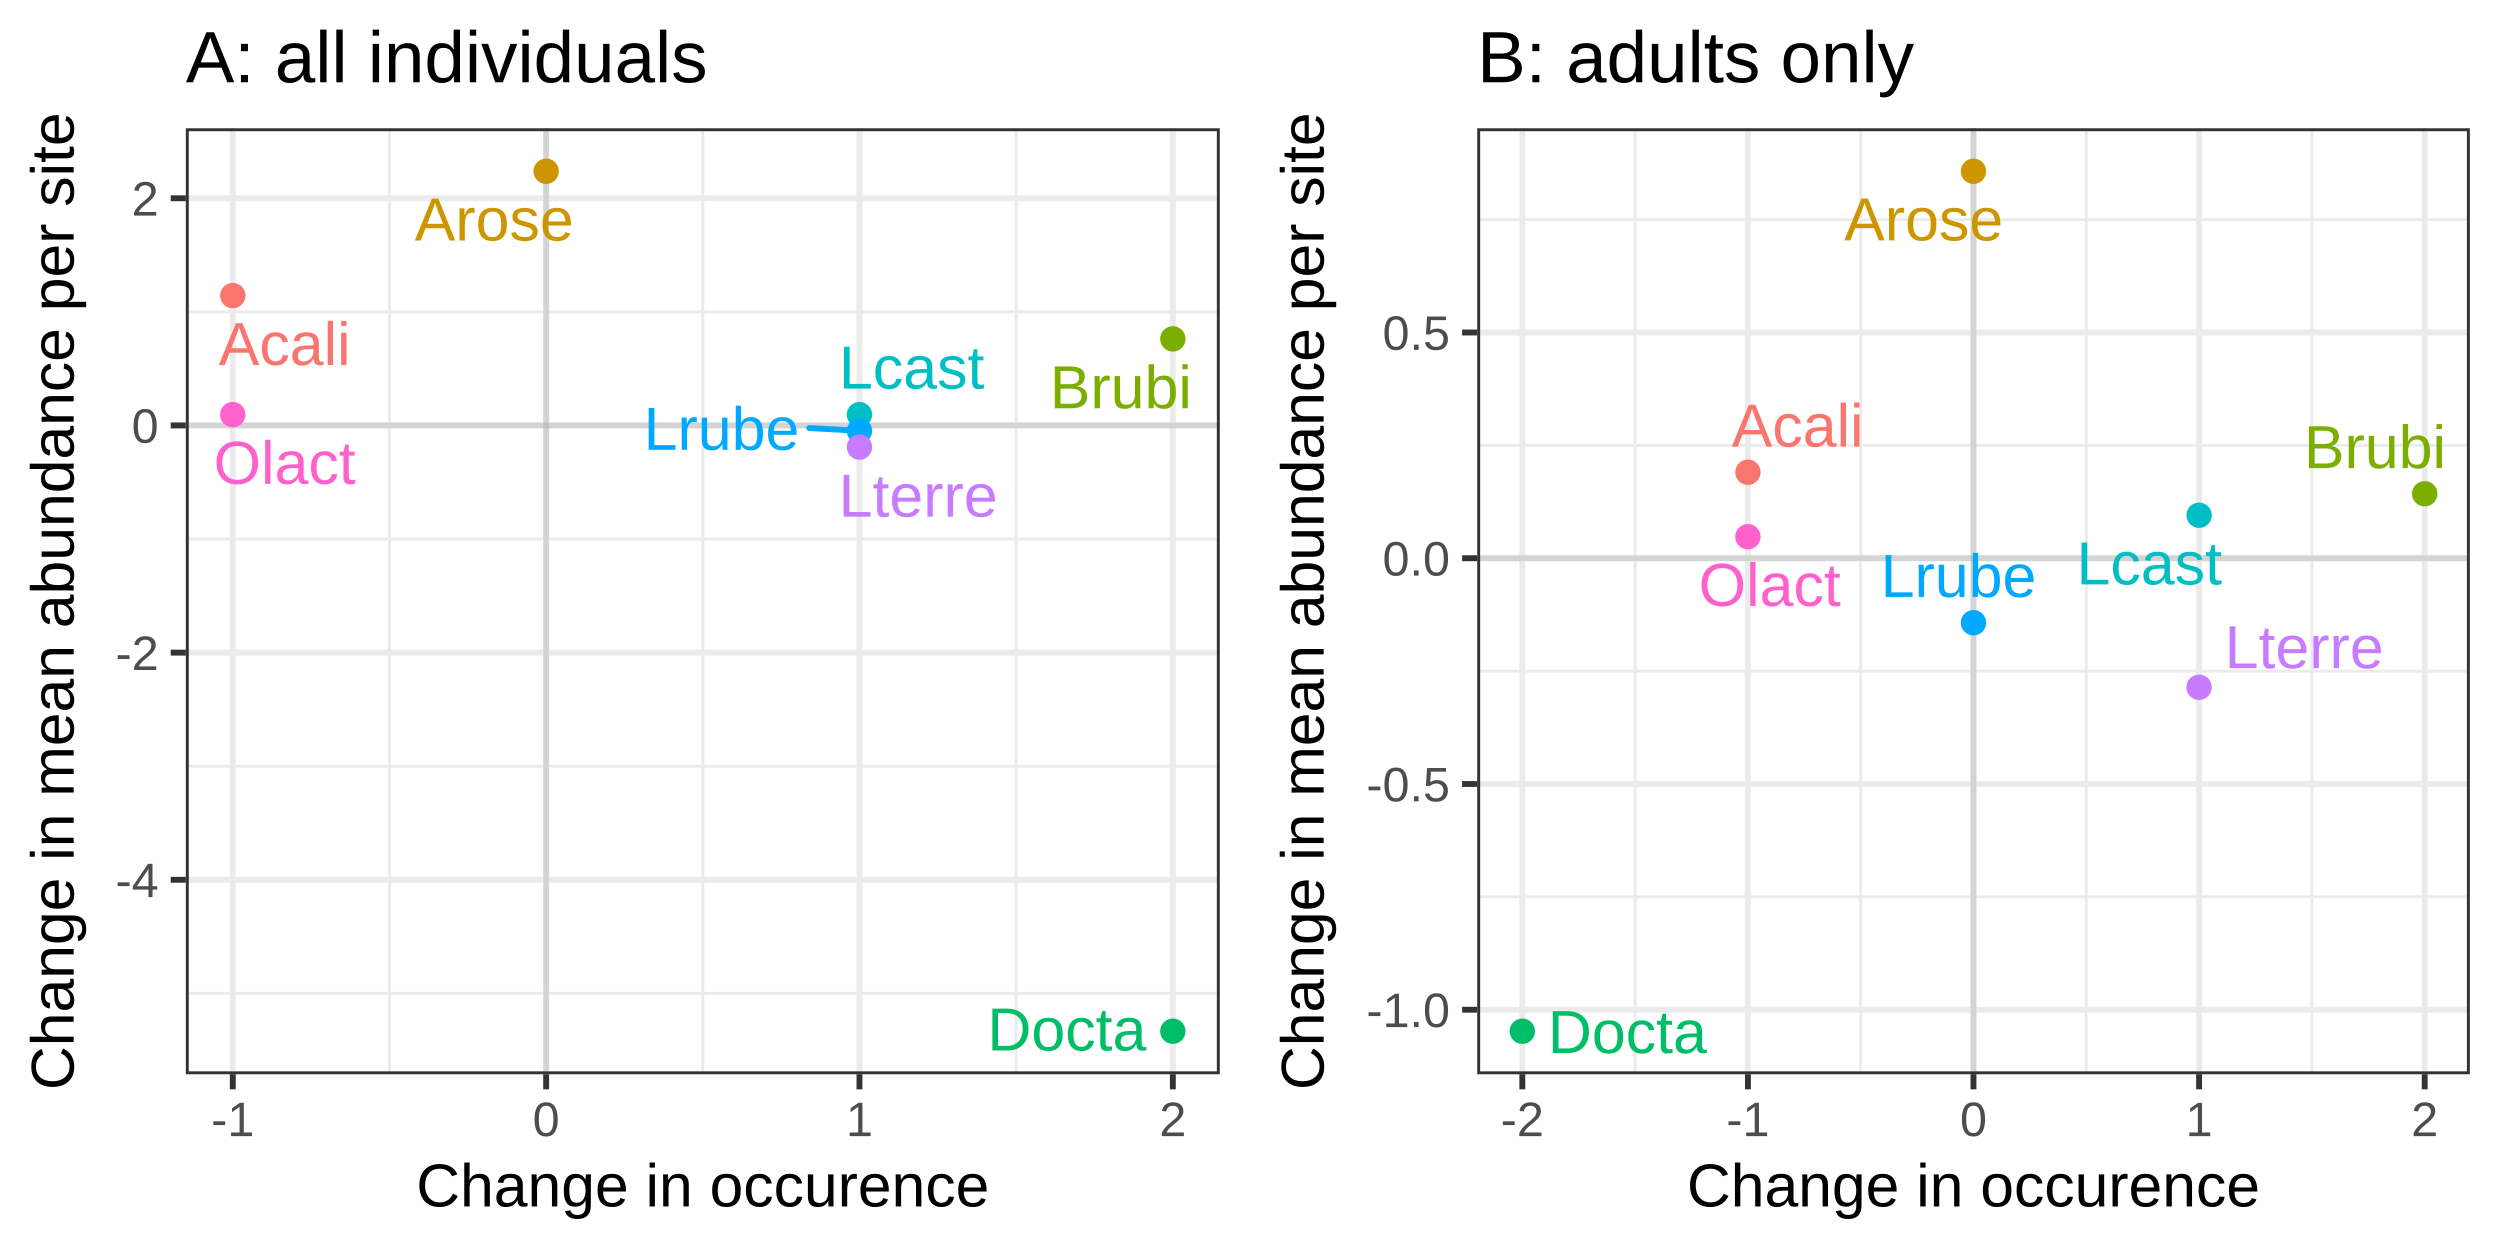
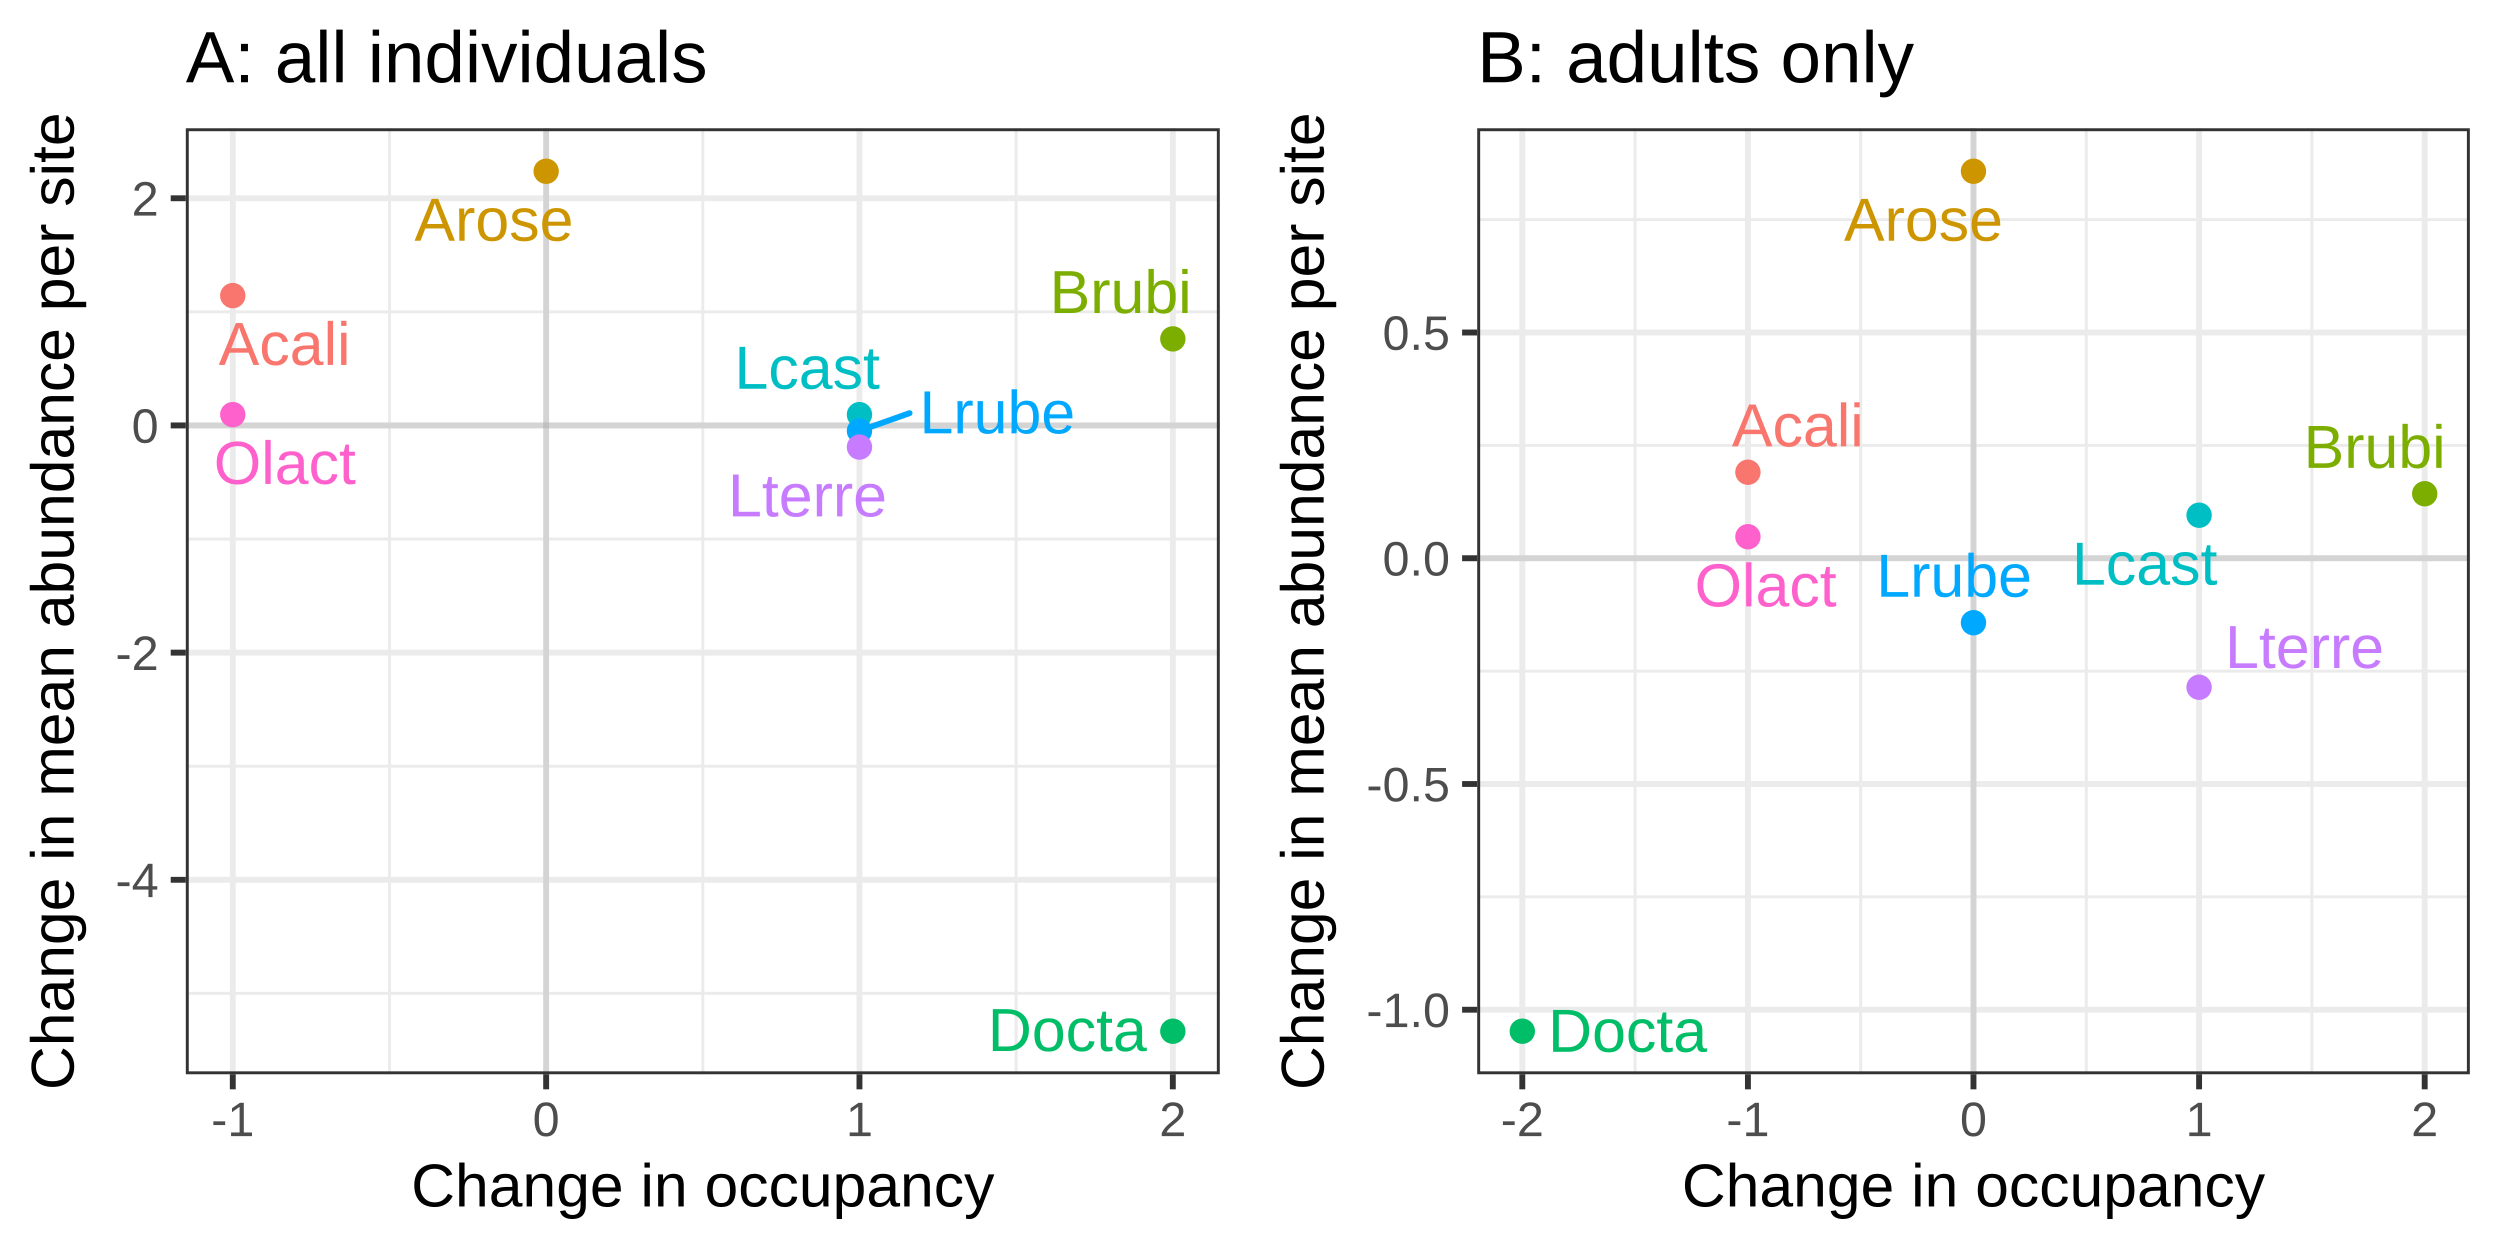
<svg xmlns="http://www.w3.org/2000/svg" width="453.54pt" height="226.77pt" viewBox="0 0 453.54 226.77">
  <g class="svglite">
    <defs>
      <style type="text/css">
    .svglite line, .svglite polyline, .svglite polygon, .svglite path, .svglite rect, .svglite circle {
      fill: none;
      stroke: #000000;
      stroke-linecap: round;
      stroke-linejoin: round;
      stroke-miterlimit: 10.00;
    }
    .svglite text {
      white-space: pre;
    }
    .svglite g.glyphgroup path {
      fill: inherit;
      stroke: none;
    }
  </style>
    </defs>
    <rect width="100%" height="100%" style="stroke: none; fill: none;" />
    <defs>
      <clipPath id="cpMC4wMHw0NTMuNTR8MC4wMHwyMjYuNzc=">
        <rect x="0.00" y="0.00" width="453.54" height="226.77" />
      </clipPath>
    </defs>
    <g clip-path="url(#cpMC4wMHw0NTMuNTR8MC4wMHwyMjYuNzc=)">
</g>
    <defs>
      <clipPath id="cpMC4wMHwyMjYuNzd8MC4wMHwyMjYuNzc=">
        <rect x="0.00" y="0.00" width="226.77" height="226.77" />
      </clipPath>
    </defs>
    <g clip-path="url(#cpMC4wMHwyMjYuNzd8MC4wMHwyMjYuNzc=)">
      <rect x="0.00" y="0.00" width="226.77" height="226.77" style="stroke-width: 1.07; stroke: #FFFFFF; fill: #FFFFFF;" />
    </g>
    <g clip-path="url(#cpMC4wMHw0NTMuNTR8MC4wMHwyMjYuNzc=)">
</g>
    <defs>
      <clipPath id="cpMzMuNzF8MjIxLjI5fDIzLjI3fDE5NC44OA==">
        <rect x="33.71" y="23.27" width="187.58" height="171.62" />
      </clipPath>
    </defs>
    <g clip-path="url(#cpMzMuNzF8MjIxLjI5fDIzLjI3fDE5NC44OA==)">
      <rect x="33.71" y="23.27" width="187.58" height="171.62" style="stroke-width: 1.07; stroke: none; fill: #FFFFFF;" />
      <polyline points="33.71,180.21 221.29,180.21 " style="stroke-width: 0.53; stroke: #EBEBEB; stroke-linecap: butt;" />
      <polyline points="33.71,139.00 221.29,139.00 " style="stroke-width: 0.53; stroke: #EBEBEB; stroke-linecap: butt;" />
      <polyline points="33.71,97.79 221.29,97.79 " style="stroke-width: 0.53; stroke: #EBEBEB; stroke-linecap: butt;" />
      <polyline points="33.71,56.58 221.29,56.58 " style="stroke-width: 0.53; stroke: #EBEBEB; stroke-linecap: butt;" />
      <polyline points="70.66,194.88 70.66,23.27 " style="stroke-width: 0.53; stroke: #EBEBEB; stroke-linecap: butt;" />
      <polyline points="127.50,194.88 127.50,23.27 " style="stroke-width: 0.53; stroke: #EBEBEB; stroke-linecap: butt;" />
      <polyline points="184.34,194.88 184.34,23.27 " style="stroke-width: 0.53; stroke: #EBEBEB; stroke-linecap: butt;" />
      <polyline points="33.71,159.61 221.29,159.61 " style="stroke-width: 1.07; stroke: #EBEBEB; stroke-linecap: butt;" />
      <polyline points="33.71,118.40 221.29,118.40 " style="stroke-width: 1.07; stroke: #EBEBEB; stroke-linecap: butt;" />
      <polyline points="33.71,77.18 221.29,77.18 " style="stroke-width: 1.07; stroke: #EBEBEB; stroke-linecap: butt;" />
      <polyline points="33.71,35.97 221.29,35.97 " style="stroke-width: 1.07; stroke: #EBEBEB; stroke-linecap: butt;" />
      <polyline points="42.23,194.88 42.23,23.27 " style="stroke-width: 1.07; stroke: #EBEBEB; stroke-linecap: butt;" />
      <polyline points="99.08,194.88 99.08,23.27 " style="stroke-width: 1.07; stroke: #EBEBEB; stroke-linecap: butt;" />
      <polyline points="155.92,194.88 155.92,23.27 " style="stroke-width: 1.07; stroke: #EBEBEB; stroke-linecap: butt;" />
      <polyline points="212.77,194.88 212.77,23.27 " style="stroke-width: 1.07; stroke: #EBEBEB; stroke-linecap: butt;" />
      <line x1="33.71" y1="77.18" x2="221.29" y2="77.18" style="stroke-width: 1.07; stroke: #000000; stroke-opacity: 0.10; stroke-linecap: butt;" />
      <line x1="99.08" y1="194.88" x2="99.08" y2="23.27" style="stroke-width: 1.07; stroke: #000000; stroke-opacity: 0.10; stroke-linecap: butt;" />
      <circle cx="42.23" cy="53.63" r="1.95" style="stroke-width: 0.71; stroke: #F8766D; fill: #F8766D;" />
      <circle cx="99.08" cy="31.07" r="1.95" style="stroke-width: 0.71; stroke: #CD9600; fill: #CD9600;" />
      <circle cx="212.77" cy="61.48" r="1.95" style="stroke-width: 0.71; stroke: #7CAE00; fill: #7CAE00;" />
      <circle cx="212.77" cy="187.08" r="1.95" style="stroke-width: 0.71; stroke: #00BE67; fill: #00BE67;" />
      <circle cx="155.92" cy="75.22" r="1.95" style="stroke-width: 0.71; stroke: #00BFC4; fill: #00BFC4;" />
      <circle cx="155.92" cy="78.17" r="1.95" style="stroke-width: 0.71; stroke: #00A9FF; fill: #00A9FF;" />
      <circle cx="155.92" cy="81.11" r="1.95" style="stroke-width: 0.71; stroke: #C77CFF; fill: #C77CFF;" />
      <circle cx="42.23" cy="75.22" r="1.95" style="stroke-width: 0.71; stroke: #FF61CC; fill: #FF61CC;" />
-       <line x1="146.81" y1="77.65" x2="154.86" y2="78.10" style="stroke-width: 1.07; stroke: #00A9FF;" />
-       <text x="51.65" y="66.21" text-anchor="middle" style="font-size: 11.04px;fill: #F8766D; font-family: &quot;Arial&quot;;" textLength="23.92px" lengthAdjust="spacingAndGlyphs">Acali</text>
-       <text x="89.66" y="43.63" text-anchor="middle" style="font-size: 11.04px;fill: #CD9600; font-family: &quot;Arial&quot;;" textLength="28.83px" lengthAdjust="spacingAndGlyphs">Arose</text>
-       <text x="203.34" y="74.07" text-anchor="middle" style="font-size: 11.04px;fill: #7CAE00; font-family: &quot;Arial&quot;;" textLength="25.77px" lengthAdjust="spacingAndGlyphs">Brubi</text>
-       <text x="193.55" y="190.57" text-anchor="middle" style="font-size: 11.04px;fill: #00BE67; font-family: &quot;Arial&quot;;" textLength="28.83px" lengthAdjust="spacingAndGlyphs">Docta</text>
-       <text x="165.39" y="70.50" text-anchor="middle" style="font-size: 11.04px;fill: #00BFC4; font-family: &quot;Arial&quot;;" textLength="26.38px" lengthAdjust="spacingAndGlyphs">Lcast</text>
-       <text x="130.89" y="81.60" text-anchor="middle" style="font-size: 11.04px;fill: #00A9FF; font-family: &quot;Arial&quot;;" textLength="28.23px" lengthAdjust="spacingAndGlyphs">Lrube</text>
-       <text x="166.56" y="93.73" text-anchor="middle" style="font-size: 11.04px;fill: #C77CFF; font-family: &quot;Arial&quot;;" textLength="28.83px" lengthAdjust="spacingAndGlyphs">Lterre</text>
-       <text x="51.65" y="87.78" text-anchor="middle" style="font-size: 11.04px;fill: #FF61CC; font-family: &quot;Arial&quot;;" textLength="25.75px" lengthAdjust="spacingAndGlyphs">Olact</text>
+       <line x1="165.01" y1="74.95" x2="156.93" y2="77.81" style="stroke-width: 1.07; stroke: #00A9FF;" />
+       <text x="51.64" y="66.20" text-anchor="middle" style="font-size: 11.04px;fill: #F8766D; font-family: &quot;Arial&quot;;" textLength="23.92px" lengthAdjust="spacingAndGlyphs">Acali</text>
+       <text x="89.61" y="43.67" text-anchor="middle" style="font-size: 11.04px;fill: #CD9600; font-family: &quot;Arial&quot;;" textLength="28.83px" lengthAdjust="spacingAndGlyphs">Arose</text>
+       <text x="203.31" y="56.79" text-anchor="middle" style="font-size: 11.04px;fill: #7CAE00; font-family: &quot;Arial&quot;;" textLength="25.77px" lengthAdjust="spacingAndGlyphs">Brubi</text>
+       <text x="193.63" y="190.67" text-anchor="middle" style="font-size: 11.04px;fill: #00BE67; font-family: &quot;Arial&quot;;" textLength="28.83px" lengthAdjust="spacingAndGlyphs">Docta</text>
+       <text x="146.44" y="70.52" text-anchor="middle" style="font-size: 11.04px;fill: #00BFC4; font-family: &quot;Arial&quot;;" textLength="26.38px" lengthAdjust="spacingAndGlyphs">Lcast</text>
+       <text x="180.93" y="78.62" text-anchor="middle" style="font-size: 11.04px;fill: #00A9FF; font-family: &quot;Arial&quot;;" textLength="28.23px" lengthAdjust="spacingAndGlyphs">Lrube</text>
+       <text x="146.49" y="93.69" text-anchor="middle" style="font-size: 11.04px;fill: #C77CFF; font-family: &quot;Arial&quot;;" textLength="28.83px" lengthAdjust="spacingAndGlyphs">Lterre</text>
+       <text x="51.68" y="87.80" text-anchor="middle" style="font-size: 11.04px;fill: #FF61CC; font-family: &quot;Arial&quot;;" textLength="25.75px" lengthAdjust="spacingAndGlyphs">Olact</text>
      <rect x="33.71" y="23.27" width="187.58" height="171.62" style="stroke-width: 1.07; stroke: #333333;" />
    </g>
    <g clip-path="url(#cpMC4wMHw0NTMuNTR8MC4wMHwyMjYuNzc=)">
      <text x="28.78" y="162.76" text-anchor="end" style="font-size: 8.80px;fill: #4D4D4D; font-family: &quot;Arial&quot;;" textLength="7.81px" lengthAdjust="spacingAndGlyphs">-4</text>
      <text x="28.78" y="121.55" text-anchor="end" style="font-size: 8.80px;fill: #4D4D4D; font-family: &quot;Arial&quot;;" textLength="7.81px" lengthAdjust="spacingAndGlyphs">-2</text>
      <text x="28.78" y="80.33" text-anchor="end" style="font-size: 8.80px;fill: #4D4D4D; font-family: &quot;Arial&quot;;" textLength="4.89px" lengthAdjust="spacingAndGlyphs">0</text>
      <text x="28.78" y="39.12" text-anchor="end" style="font-size: 8.80px;fill: #4D4D4D; font-family: &quot;Arial&quot;;" textLength="4.89px" lengthAdjust="spacingAndGlyphs">2</text>
      <polyline points="30.97,159.61 33.71,159.61 " style="stroke-width: 1.07; stroke: #333333; stroke-linecap: butt;" />
      <polyline points="30.97,118.40 33.71,118.40 " style="stroke-width: 1.07; stroke: #333333; stroke-linecap: butt;" />
      <polyline points="30.97,77.18 33.71,77.18 " style="stroke-width: 1.07; stroke: #333333; stroke-linecap: butt;" />
      <polyline points="30.97,35.97 33.71,35.97 " style="stroke-width: 1.07; stroke: #333333; stroke-linecap: butt;" />
      <polyline points="42.23,197.62 42.23,194.88 " style="stroke-width: 1.07; stroke: #333333; stroke-linecap: butt;" />
      <polyline points="99.08,197.62 99.08,194.88 " style="stroke-width: 1.07; stroke: #333333; stroke-linecap: butt;" />
      <polyline points="155.92,197.62 155.92,194.88 " style="stroke-width: 1.07; stroke: #333333; stroke-linecap: butt;" />
      <polyline points="212.77,197.62 212.77,194.88 " style="stroke-width: 1.07; stroke: #333333; stroke-linecap: butt;" />
      <text x="42.23" y="206.11" text-anchor="middle" style="font-size: 8.80px;fill: #4D4D4D; font-family: &quot;Arial&quot;;" textLength="7.81px" lengthAdjust="spacingAndGlyphs">-1</text>
      <text x="99.08" y="206.11" text-anchor="middle" style="font-size: 8.80px;fill: #4D4D4D; font-family: &quot;Arial&quot;;" textLength="4.89px" lengthAdjust="spacingAndGlyphs">0</text>
      <text x="155.92" y="206.11" text-anchor="middle" style="font-size: 8.80px;fill: #4D4D4D; font-family: &quot;Arial&quot;;" textLength="4.89px" lengthAdjust="spacingAndGlyphs">1</text>
      <text x="212.77" y="206.11" text-anchor="middle" style="font-size: 8.80px;fill: #4D4D4D; font-family: &quot;Arial&quot;;" textLength="4.89px" lengthAdjust="spacingAndGlyphs">2</text>
-       <text x="127.50" y="218.87" text-anchor="middle" style="font-size: 11.00px; font-family: &quot;Arial&quot;;" textLength="104.03px" lengthAdjust="spacingAndGlyphs">Change in occurence</text>
+       <text x="127.50" y="218.87" text-anchor="middle" style="font-size: 11.00px; font-family: &quot;Arial&quot;;" textLength="105.88px" lengthAdjust="spacingAndGlyphs">Change in occupancy</text>
      <text transform="translate(13.36,109.07) rotate(-90)" text-anchor="middle" style="font-size: 11.00px; font-family: &quot;Arial&quot;;" textLength="177.50px" lengthAdjust="spacingAndGlyphs">Change in mean abundance per site</text>
      <text x="33.71" y="14.93" style="font-size: 13.20px; font-family: &quot;Arial&quot;;" textLength="94.55px" lengthAdjust="spacingAndGlyphs">A: all individuals</text>
    </g>
    <defs>
      <clipPath id="cpMjI2Ljc3fDQ1My41NHwwLjAwfDIyNi43Nw==">
        <rect x="226.77" y="0.00" width="226.77" height="226.77" />
      </clipPath>
    </defs>
    <g clip-path="url(#cpMjI2Ljc3fDQ1My41NHwwLjAwfDIyNi43Nw==)">
      <rect x="226.77" y="0.00" width="226.77" height="226.77" style="stroke-width: 1.07; stroke: #FFFFFF; fill: #FFFFFF;" />
    </g>
    <g clip-path="url(#cpMC4wMHw0NTMuNTR8MC4wMHwyMjYuNzc=)">
</g>
    <defs>
      <clipPath id="cpMjY3Ljk5fDQ0OC4wNnwyMy4yN3wxOTQuODg=">
        <rect x="267.99" y="23.27" width="180.08" height="171.62" />
      </clipPath>
    </defs>
    <g clip-path="url(#cpMjY3Ljk5fDQ0OC4wNnwyMy4yN3wxOTQuODg=)">
      <rect x="267.99" y="23.27" width="180.08" height="171.62" style="stroke-width: 1.07; stroke: none; fill: #FFFFFF;" />
      <polyline points="267.99,162.70 448.06,162.70 " style="stroke-width: 0.53; stroke: #EBEBEB; stroke-linecap: butt;" />
      <polyline points="267.99,121.75 448.06,121.75 " style="stroke-width: 0.53; stroke: #EBEBEB; stroke-linecap: butt;" />
      <polyline points="267.99,80.80 448.06,80.80 " style="stroke-width: 0.53; stroke: #EBEBEB; stroke-linecap: butt;" />
      <polyline points="267.99,39.84 448.06,39.84 " style="stroke-width: 0.53; stroke: #EBEBEB; stroke-linecap: butt;" />
      <polyline points="296.63,194.88 296.63,23.27 " style="stroke-width: 0.53; stroke: #EBEBEB; stroke-linecap: butt;" />
      <polyline points="337.56,194.88 337.56,23.27 " style="stroke-width: 0.53; stroke: #EBEBEB; stroke-linecap: butt;" />
      <polyline points="378.49,194.88 378.49,23.27 " style="stroke-width: 0.53; stroke: #EBEBEB; stroke-linecap: butt;" />
      <polyline points="419.41,194.88 419.41,23.27 " style="stroke-width: 0.53; stroke: #EBEBEB; stroke-linecap: butt;" />
      <polyline points="267.99,183.18 448.06,183.18 " style="stroke-width: 1.07; stroke: #EBEBEB; stroke-linecap: butt;" />
      <polyline points="267.99,142.23 448.06,142.23 " style="stroke-width: 1.07; stroke: #EBEBEB; stroke-linecap: butt;" />
      <polyline points="267.99,101.27 448.06,101.27 " style="stroke-width: 1.07; stroke: #EBEBEB; stroke-linecap: butt;" />
      <polyline points="267.99,60.32 448.06,60.32 " style="stroke-width: 1.07; stroke: #EBEBEB; stroke-linecap: butt;" />
      <polyline points="276.17,194.88 276.17,23.27 " style="stroke-width: 1.07; stroke: #EBEBEB; stroke-linecap: butt;" />
      <polyline points="317.10,194.88 317.10,23.27 " style="stroke-width: 1.07; stroke: #EBEBEB; stroke-linecap: butt;" />
      <polyline points="358.02,194.88 358.02,23.27 " style="stroke-width: 1.07; stroke: #EBEBEB; stroke-linecap: butt;" />
      <polyline points="398.95,194.88 398.95,23.27 " style="stroke-width: 1.07; stroke: #EBEBEB; stroke-linecap: butt;" />
      <polyline points="439.88,194.88 439.88,23.27 " style="stroke-width: 1.07; stroke: #EBEBEB; stroke-linecap: butt;" />
      <line x1="267.99" y1="101.27" x2="448.06" y2="101.27" style="stroke-width: 1.07; stroke: #000000; stroke-opacity: 0.10; stroke-linecap: butt;" />
      <line x1="358.02" y1="194.88" x2="358.02" y2="23.27" style="stroke-width: 1.07; stroke: #000000; stroke-opacity: 0.10; stroke-linecap: butt;" />
      <circle cx="317.10" cy="85.67" r="1.95" style="stroke-width: 0.71; stroke: #F8766D; fill: #F8766D;" />
      <circle cx="358.02" cy="31.07" r="1.95" style="stroke-width: 0.71; stroke: #CD9600; fill: #CD9600;" />
      <circle cx="439.88" cy="89.57" r="1.95" style="stroke-width: 0.71; stroke: #7CAE00; fill: #7CAE00;" />
      <circle cx="276.17" cy="187.08" r="1.95" style="stroke-width: 0.71; stroke: #00BE67; fill: #00BE67;" />
      <circle cx="398.95" cy="93.47" r="1.95" style="stroke-width: 0.71; stroke: #00BFC4; fill: #00BFC4;" />
      <circle cx="358.02" cy="112.97" r="1.95" style="stroke-width: 0.71; stroke: #00A9FF; fill: #00A9FF;" />
      <circle cx="398.95" cy="124.68" r="1.95" style="stroke-width: 0.71; stroke: #C77CFF; fill: #C77CFF;" />
      <circle cx="317.10" cy="97.37" r="1.95" style="stroke-width: 0.71; stroke: #FF61CC; fill: #FF61CC;" />
-       <text x="326.12" y="81.02" text-anchor="middle" style="font-size: 11.04px;fill: #F8766D; font-family: &quot;Arial&quot;;" textLength="23.92px" lengthAdjust="spacingAndGlyphs">Acali</text>
-       <text x="348.99" y="43.62" text-anchor="middle" style="font-size: 11.04px;fill: #CD9600; font-family: &quot;Arial&quot;;" textLength="28.83px" lengthAdjust="spacingAndGlyphs">Arose</text>
-       <text x="430.86" y="84.92" text-anchor="middle" style="font-size: 11.04px;fill: #7CAE00; font-family: &quot;Arial&quot;;" textLength="25.77px" lengthAdjust="spacingAndGlyphs">Brubi</text>
-       <text x="295.23" y="191.04" text-anchor="middle" style="font-size: 11.04px;fill: #00BE67; font-family: &quot;Arial&quot;;" textLength="28.83px" lengthAdjust="spacingAndGlyphs">Docta</text>
-       <text x="389.91" y="106.02" text-anchor="middle" style="font-size: 11.04px;fill: #00BFC4; font-family: &quot;Arial&quot;;" textLength="26.38px" lengthAdjust="spacingAndGlyphs">Lcast</text>
-       <text x="355.30" y="108.30" text-anchor="middle" style="font-size: 11.04px;fill: #00A9FF; font-family: &quot;Arial&quot;;" textLength="28.23px" lengthAdjust="spacingAndGlyphs">Lrube</text>
-       <text x="418.01" y="121.22" text-anchor="middle" style="font-size: 11.04px;fill: #C77CFF; font-family: &quot;Arial&quot;;" textLength="28.83px" lengthAdjust="spacingAndGlyphs">Lterre</text>
-       <text x="321.06" y="109.93" text-anchor="middle" style="font-size: 11.04px;fill: #FF61CC; font-family: &quot;Arial&quot;;" textLength="25.75px" lengthAdjust="spacingAndGlyphs">Olact</text>
+       <text x="326.16" y="80.98" text-anchor="middle" style="font-size: 11.04px;fill: #F8766D; font-family: &quot;Arial&quot;;" textLength="23.92px" lengthAdjust="spacingAndGlyphs">Acali</text>
+       <text x="348.95" y="43.67" text-anchor="middle" style="font-size: 11.04px;fill: #CD9600; font-family: &quot;Arial&quot;;" textLength="28.83px" lengthAdjust="spacingAndGlyphs">Arose</text>
+       <text x="430.80" y="84.88" text-anchor="middle" style="font-size: 11.04px;fill: #7CAE00; font-family: &quot;Arial&quot;;" textLength="25.77px" lengthAdjust="spacingAndGlyphs">Brubi</text>
+       <text x="295.27" y="190.81" text-anchor="middle" style="font-size: 11.04px;fill: #00BE67; font-family: &quot;Arial&quot;;" textLength="28.83px" lengthAdjust="spacingAndGlyphs">Docta</text>
+       <text x="389.08" y="106.06" text-anchor="middle" style="font-size: 11.04px;fill: #00BFC4; font-family: &quot;Arial&quot;;" textLength="26.38px" lengthAdjust="spacingAndGlyphs">Lcast</text>
+       <text x="354.51" y="108.26" text-anchor="middle" style="font-size: 11.04px;fill: #00A9FF; font-family: &quot;Arial&quot;;" textLength="28.23px" lengthAdjust="spacingAndGlyphs">Lrube</text>
+       <text x="418.08" y="121.19" text-anchor="middle" style="font-size: 11.04px;fill: #C77CFF; font-family: &quot;Arial&quot;;" textLength="28.83px" lengthAdjust="spacingAndGlyphs">Lterre</text>
+       <text x="320.32" y="110.01" text-anchor="middle" style="font-size: 11.04px;fill: #FF61CC; font-family: &quot;Arial&quot;;" textLength="25.75px" lengthAdjust="spacingAndGlyphs">Olact</text>
      <rect x="267.99" y="23.27" width="180.08" height="171.62" style="stroke-width: 1.07; stroke: #333333;" />
    </g>
    <g clip-path="url(#cpMC4wMHw0NTMuNTR8MC4wMHwyMjYuNzc=)">
      <text x="263.05" y="186.33" text-anchor="end" style="font-size: 8.80px;fill: #4D4D4D; font-family: &quot;Arial&quot;;" textLength="15.14px" lengthAdjust="spacingAndGlyphs">-1.0</text>
      <text x="263.05" y="145.38" text-anchor="end" style="font-size: 8.80px;fill: #4D4D4D; font-family: &quot;Arial&quot;;" textLength="15.14px" lengthAdjust="spacingAndGlyphs">-0.5</text>
      <text x="263.05" y="104.42" text-anchor="end" style="font-size: 8.80px;fill: #4D4D4D; font-family: &quot;Arial&quot;;" textLength="12.22px" lengthAdjust="spacingAndGlyphs">0.0</text>
      <text x="263.05" y="63.47" text-anchor="end" style="font-size: 8.80px;fill: #4D4D4D; font-family: &quot;Arial&quot;;" textLength="12.22px" lengthAdjust="spacingAndGlyphs">0.5</text>
      <polyline points="265.25,183.18 267.99,183.18 " style="stroke-width: 1.07; stroke: #333333; stroke-linecap: butt;" />
      <polyline points="265.25,142.23 267.99,142.23 " style="stroke-width: 1.07; stroke: #333333; stroke-linecap: butt;" />
      <polyline points="265.25,101.27 267.99,101.27 " style="stroke-width: 1.07; stroke: #333333; stroke-linecap: butt;" />
      <polyline points="265.25,60.32 267.99,60.32 " style="stroke-width: 1.07; stroke: #333333; stroke-linecap: butt;" />
      <polyline points="276.17,197.62 276.17,194.88 " style="stroke-width: 1.07; stroke: #333333; stroke-linecap: butt;" />
      <polyline points="317.10,197.62 317.10,194.88 " style="stroke-width: 1.07; stroke: #333333; stroke-linecap: butt;" />
      <polyline points="358.02,197.62 358.02,194.88 " style="stroke-width: 1.07; stroke: #333333; stroke-linecap: butt;" />
      <polyline points="398.95,197.62 398.95,194.88 " style="stroke-width: 1.07; stroke: #333333; stroke-linecap: butt;" />
      <polyline points="439.88,197.62 439.88,194.88 " style="stroke-width: 1.07; stroke: #333333; stroke-linecap: butt;" />
      <text x="276.17" y="206.11" text-anchor="middle" style="font-size: 8.80px;fill: #4D4D4D; font-family: &quot;Arial&quot;;" textLength="7.81px" lengthAdjust="spacingAndGlyphs">-2</text>
      <text x="317.10" y="206.11" text-anchor="middle" style="font-size: 8.80px;fill: #4D4D4D; font-family: &quot;Arial&quot;;" textLength="7.81px" lengthAdjust="spacingAndGlyphs">-1</text>
      <text x="358.02" y="206.11" text-anchor="middle" style="font-size: 8.80px;fill: #4D4D4D; font-family: &quot;Arial&quot;;" textLength="4.89px" lengthAdjust="spacingAndGlyphs">0</text>
      <text x="398.95" y="206.11" text-anchor="middle" style="font-size: 8.80px;fill: #4D4D4D; font-family: &quot;Arial&quot;;" textLength="4.89px" lengthAdjust="spacingAndGlyphs">1</text>
      <text x="439.88" y="206.11" text-anchor="middle" style="font-size: 8.80px;fill: #4D4D4D; font-family: &quot;Arial&quot;;" textLength="4.89px" lengthAdjust="spacingAndGlyphs">2</text>
-       <text x="358.02" y="218.87" text-anchor="middle" style="font-size: 11.00px; font-family: &quot;Arial&quot;;" textLength="104.03px" lengthAdjust="spacingAndGlyphs">Change in occurence</text>
+       <text x="358.02" y="218.87" text-anchor="middle" style="font-size: 11.00px; font-family: &quot;Arial&quot;;" textLength="105.88px" lengthAdjust="spacingAndGlyphs">Change in occupancy</text>
      <text transform="translate(240.13,109.07) rotate(-90)" text-anchor="middle" style="font-size: 11.00px; font-family: &quot;Arial&quot;;" textLength="177.50px" lengthAdjust="spacingAndGlyphs">Change in mean abundance per site</text>
      <text x="267.99" y="14.93" style="font-size: 13.20px; font-family: &quot;Arial&quot;;" textLength="79.12px" lengthAdjust="spacingAndGlyphs">B: adults only</text>
    </g>
  </g>
</svg>
